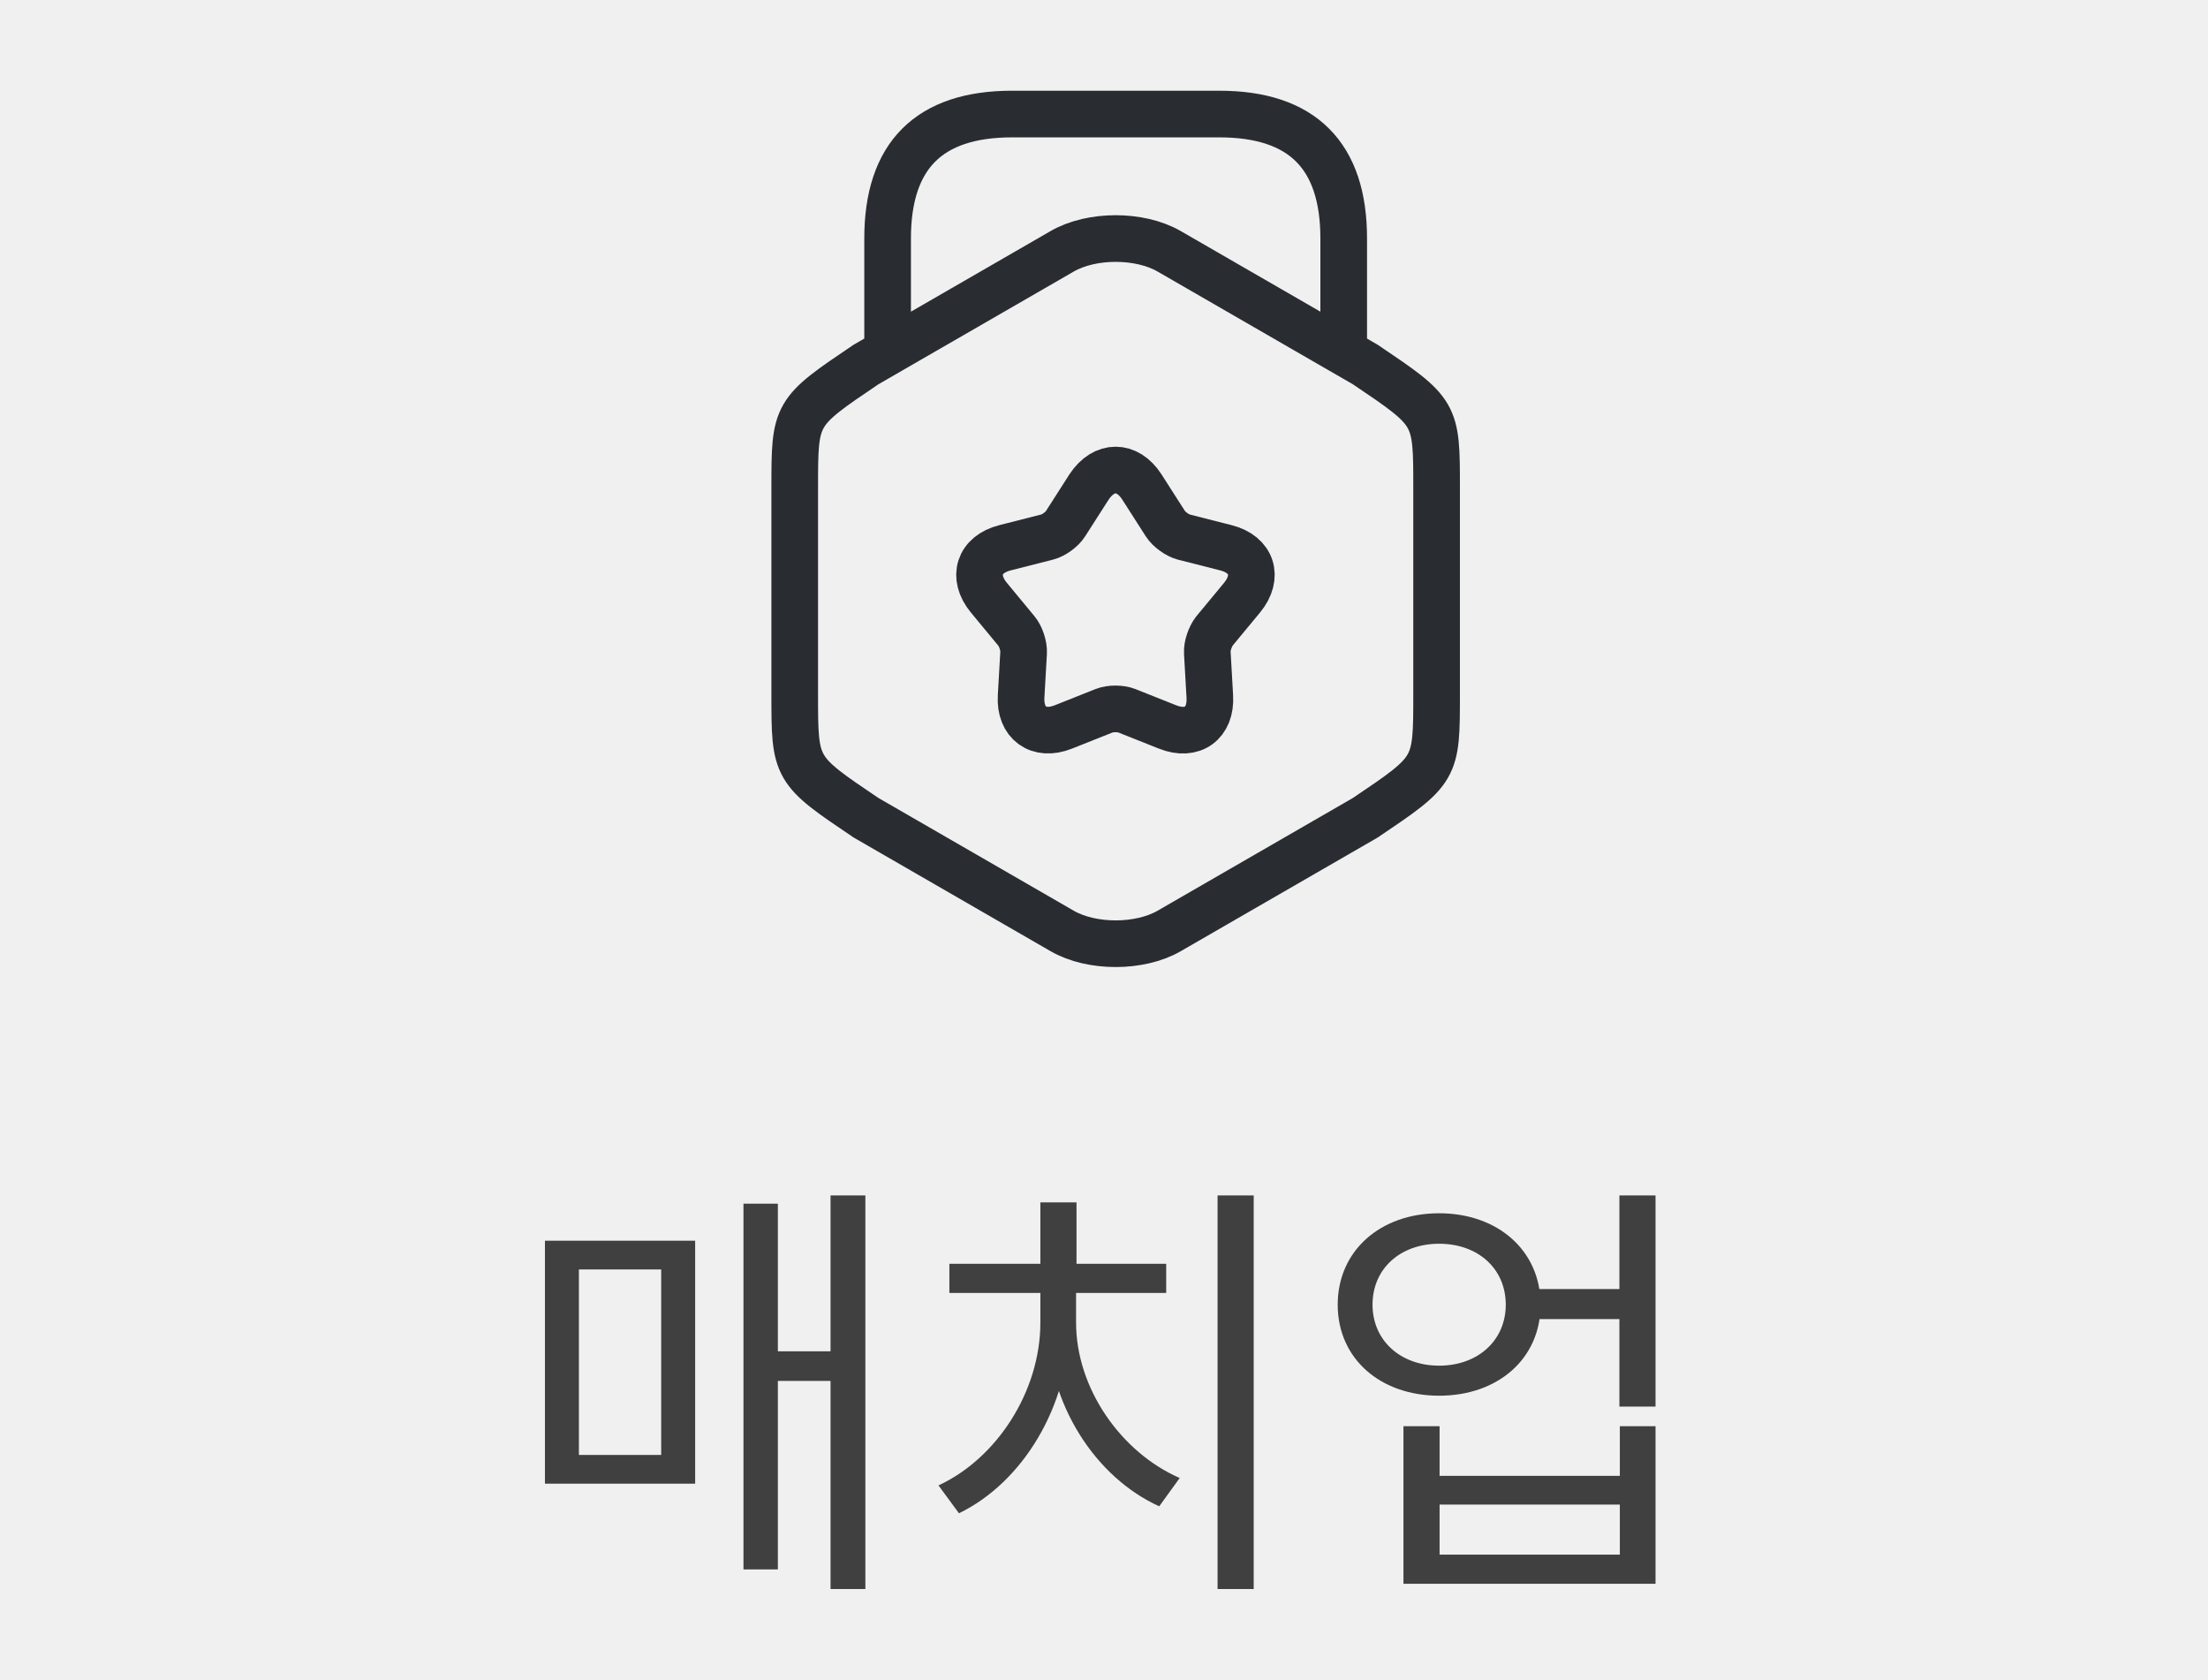
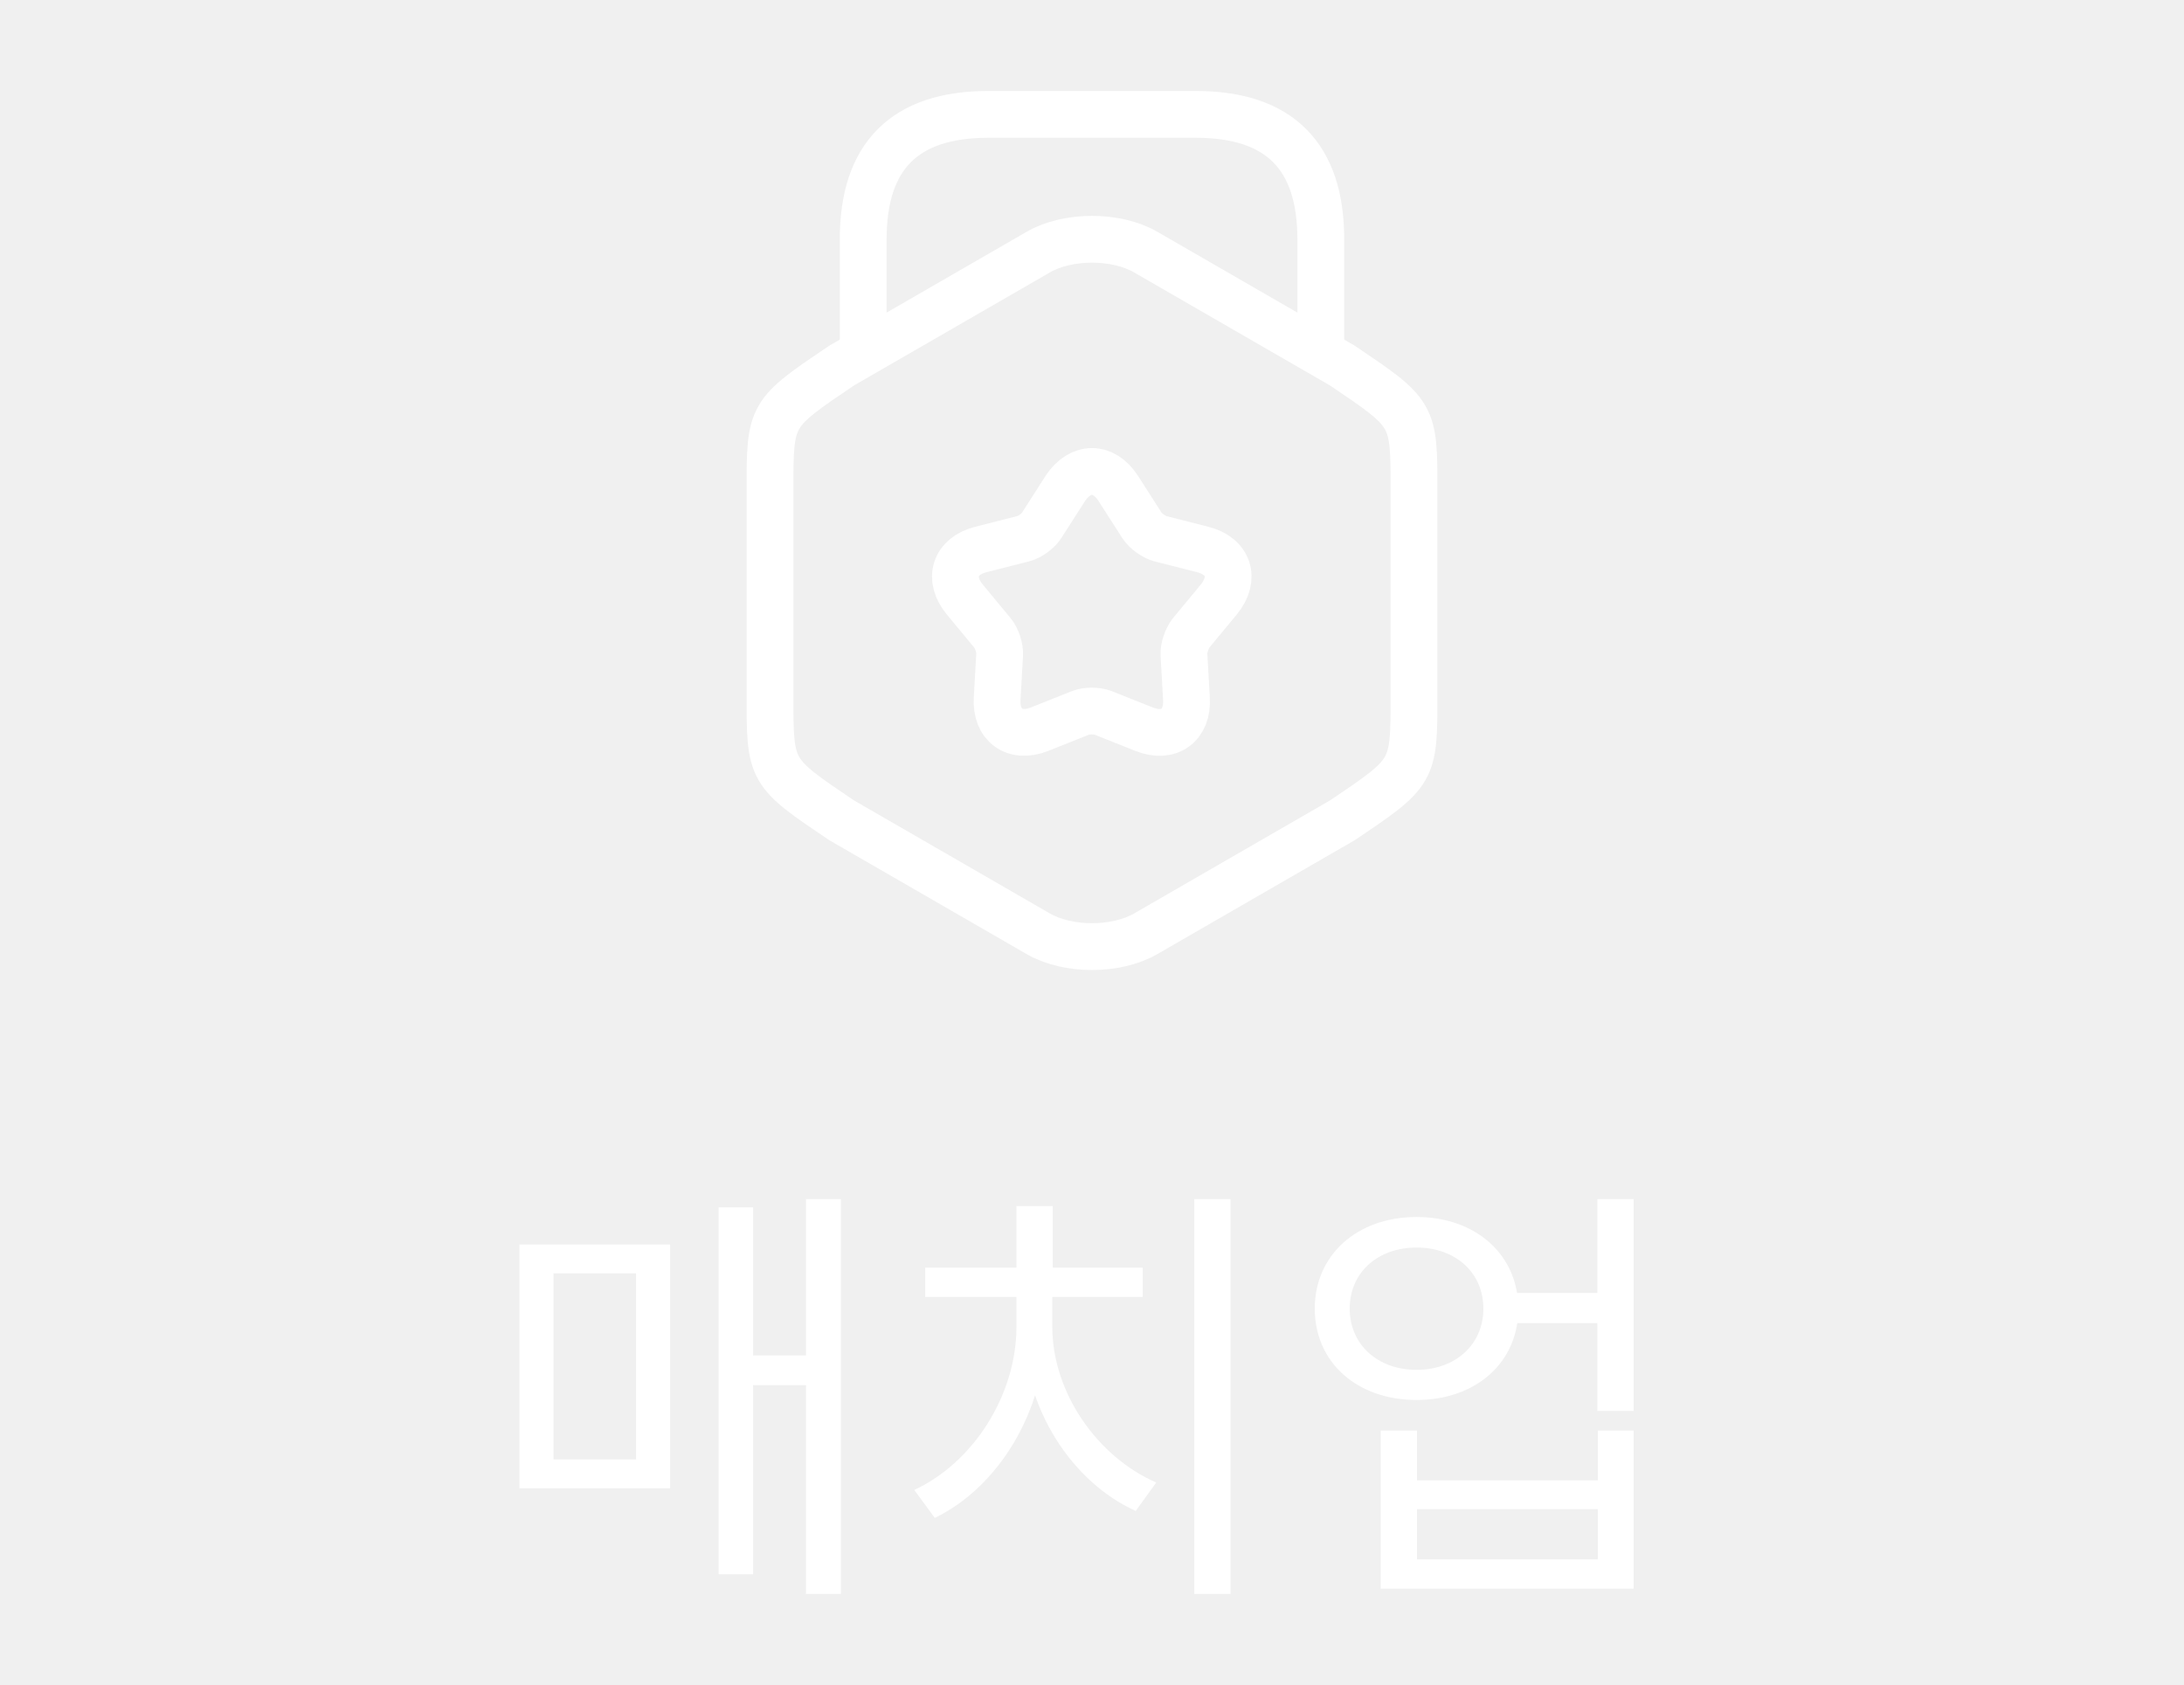
- <svg xmlns="http://www.w3.org/2000/svg" width="71" height="54" viewBox="0 0 71 54" fill="none">
-   <path d="M43.208 11.173V7.667C43.208 5 41.875 3.667 39.208 3.667H32.542C29.875 3.667 28.542 5 28.542 7.667V11.08M25.555 15.693V22.32C25.555 24.747 25.555 24.747 27.848 26.293L34.155 29.933C35.102 30.48 36.648 30.48 37.595 29.933L43.902 26.293C46.195 24.747 46.195 24.747 46.195 22.32V15.693C46.195 13.267 46.195 13.267 43.902 11.72L37.595 8.08C36.648 7.533 35.102 7.533 34.155 8.08L27.848 11.72C25.555 13.267 25.555 13.267 25.555 15.693ZM36.715 15.653L37.475 16.84C37.595 17.027 37.862 17.213 38.062 17.267L39.422 17.613C40.262 17.827 40.488 18.547 39.942 19.213L39.048 20.293C38.915 20.467 38.808 20.773 38.822 20.987L38.902 22.387C38.955 23.253 38.342 23.693 37.542 23.373L36.235 22.853C36.035 22.773 35.702 22.773 35.502 22.853L34.195 23.373C33.395 23.693 32.782 23.24 32.835 22.387L32.915 20.987C32.928 20.773 32.822 20.453 32.688 20.293L31.795 19.213C31.248 18.547 31.475 17.827 32.315 17.613L33.675 17.267C33.888 17.213 34.155 17.013 34.262 16.84L35.022 15.653C35.502 14.933 36.248 14.933 36.715 15.653Z" stroke="#292D32" stroke-width="1.5" stroke-linecap="round" stroke-linejoin="round" />
-   <path d="M26.707 38.436H27.827V51.092H26.707V38.436ZM24.705 43.448H27.127V44.4H24.705V43.448ZM23.907 38.702H25.013V50.462H23.907V38.702ZM17.523 39.892H22.353V47.704H17.523V39.892ZM21.261 40.816H18.615V46.78H21.261V40.816ZM39.152 38.436H40.314V51.092H39.152V38.436ZM33.454 41.446H34.392V42.524C34.392 45.226 32.866 47.676 30.836 48.656L30.178 47.76C32.054 46.892 33.454 44.736 33.454 42.524V41.446ZM33.678 41.446H34.602V42.524C34.602 44.638 36.044 46.696 37.934 47.522L37.276 48.432C35.232 47.508 33.678 45.142 33.678 42.524V41.446ZM30.528 40.634H37.5V41.572H30.528V40.634ZM33.454 38.66H34.616V41.152H33.454V38.66ZM49.189 41.446H52.591V42.412H49.189V41.446ZM46.277 39.01C48.167 39.01 49.539 40.214 49.539 41.95C49.539 43.686 48.167 44.876 46.277 44.876C44.387 44.876 43.015 43.686 43.015 41.95C43.015 40.214 44.387 39.01 46.277 39.01ZM46.277 39.99C45.031 39.99 44.135 40.788 44.135 41.95C44.135 43.098 45.031 43.91 46.277 43.91C47.523 43.91 48.419 43.098 48.419 41.95C48.419 40.788 47.523 39.99 46.277 39.99ZM52.073 38.436H53.235V45.226H52.073V38.436ZM45.129 45.856H46.291V47.452H52.087V45.856H53.235V50.924H45.129V45.856ZM46.291 48.376V49.986H52.087V48.376H46.291Z" fill="#404040" />
+ <svg xmlns="http://www.w3.org/2000/svg" width="70" height="54" viewBox="0 0 70 54" fill="none">
+   <path d="M42.333 11.173V7.667C42.333 5 41 3.667 38.333 3.667H31.667C29 3.667 27.667 5 27.667 7.667V11.08M24.68 15.693V22.32C24.68 24.747 24.68 24.747 26.973 26.293L33.28 29.933C34.227 30.48 35.773 30.48 36.72 29.933L43.027 26.293C45.32 24.747 45.32 24.747 45.32 22.32V15.693C45.32 13.267 45.32 13.267 43.027 11.72L36.72 8.08C35.773 7.533 34.227 7.533 33.28 8.08L26.973 11.72C24.68 13.267 24.68 13.267 24.68 15.693ZM35.84 15.653L36.6 16.84C36.72 17.026 36.987 17.213 37.187 17.267L38.547 17.613C39.387 17.826 39.613 18.547 39.067 19.213L38.173 20.293C38.04 20.466 37.933 20.773 37.947 20.986L38.027 22.387C38.08 23.253 37.467 23.693 36.667 23.373L35.36 22.853C35.16 22.773 34.827 22.773 34.627 22.853L33.32 23.373C32.52 23.693 31.907 23.24 31.96 22.387L32.04 20.986C32.053 20.773 31.947 20.453 31.813 20.293L30.92 19.213C30.373 18.547 30.6 17.826 31.44 17.613L32.8 17.267C33.013 17.213 33.28 17.013 33.387 16.84L34.147 15.653C34.627 14.933 35.373 14.933 35.84 15.653Z" stroke="white" stroke-width="1.5" stroke-linecap="round" stroke-linejoin="round" />
+   <path d="M25.832 38.436H26.952V51.092H25.832V38.436ZM23.83 43.448H26.252V44.4H23.83V43.448ZM23.032 38.702H24.138V50.462H23.032V38.702ZM16.648 39.892H21.478V47.704H16.648V39.892ZM20.386 40.816H17.74V46.78H20.386V40.816ZM38.277 38.436H39.439V51.092H38.277V38.436ZM32.579 41.446H33.517V42.524C33.517 45.226 31.991 47.676 29.961 48.656L29.303 47.76C31.179 46.892 32.579 44.736 32.579 42.524V41.446ZM32.803 41.446H33.727V42.524C33.727 44.638 35.169 46.696 37.059 47.522L36.401 48.432C34.357 47.508 32.803 45.142 32.803 42.524V41.446ZM29.653 40.634H36.625V41.572H29.653V40.634ZM32.579 38.66H33.741V41.152H32.579V38.66ZM48.314 41.446H51.716V42.412H48.314V41.446ZM45.402 39.01C47.292 39.01 48.664 40.214 48.664 41.95C48.664 43.686 47.292 44.876 45.402 44.876C43.512 44.876 42.14 43.686 42.14 41.95C42.14 40.214 43.512 39.01 45.402 39.01ZM45.402 39.99C44.156 39.99 43.26 40.788 43.26 41.95C43.26 43.098 44.156 43.91 45.402 43.91C46.648 43.91 47.544 43.098 47.544 41.95C47.544 40.788 46.648 39.99 45.402 39.99ZM51.198 38.436H52.36V45.226H51.198V38.436ZM44.254 45.856H45.416V47.452H51.212V45.856H52.36V50.924H44.254V45.856ZM45.416 48.376V49.986H51.212V48.376H45.416Z" fill="white" />
</svg>
